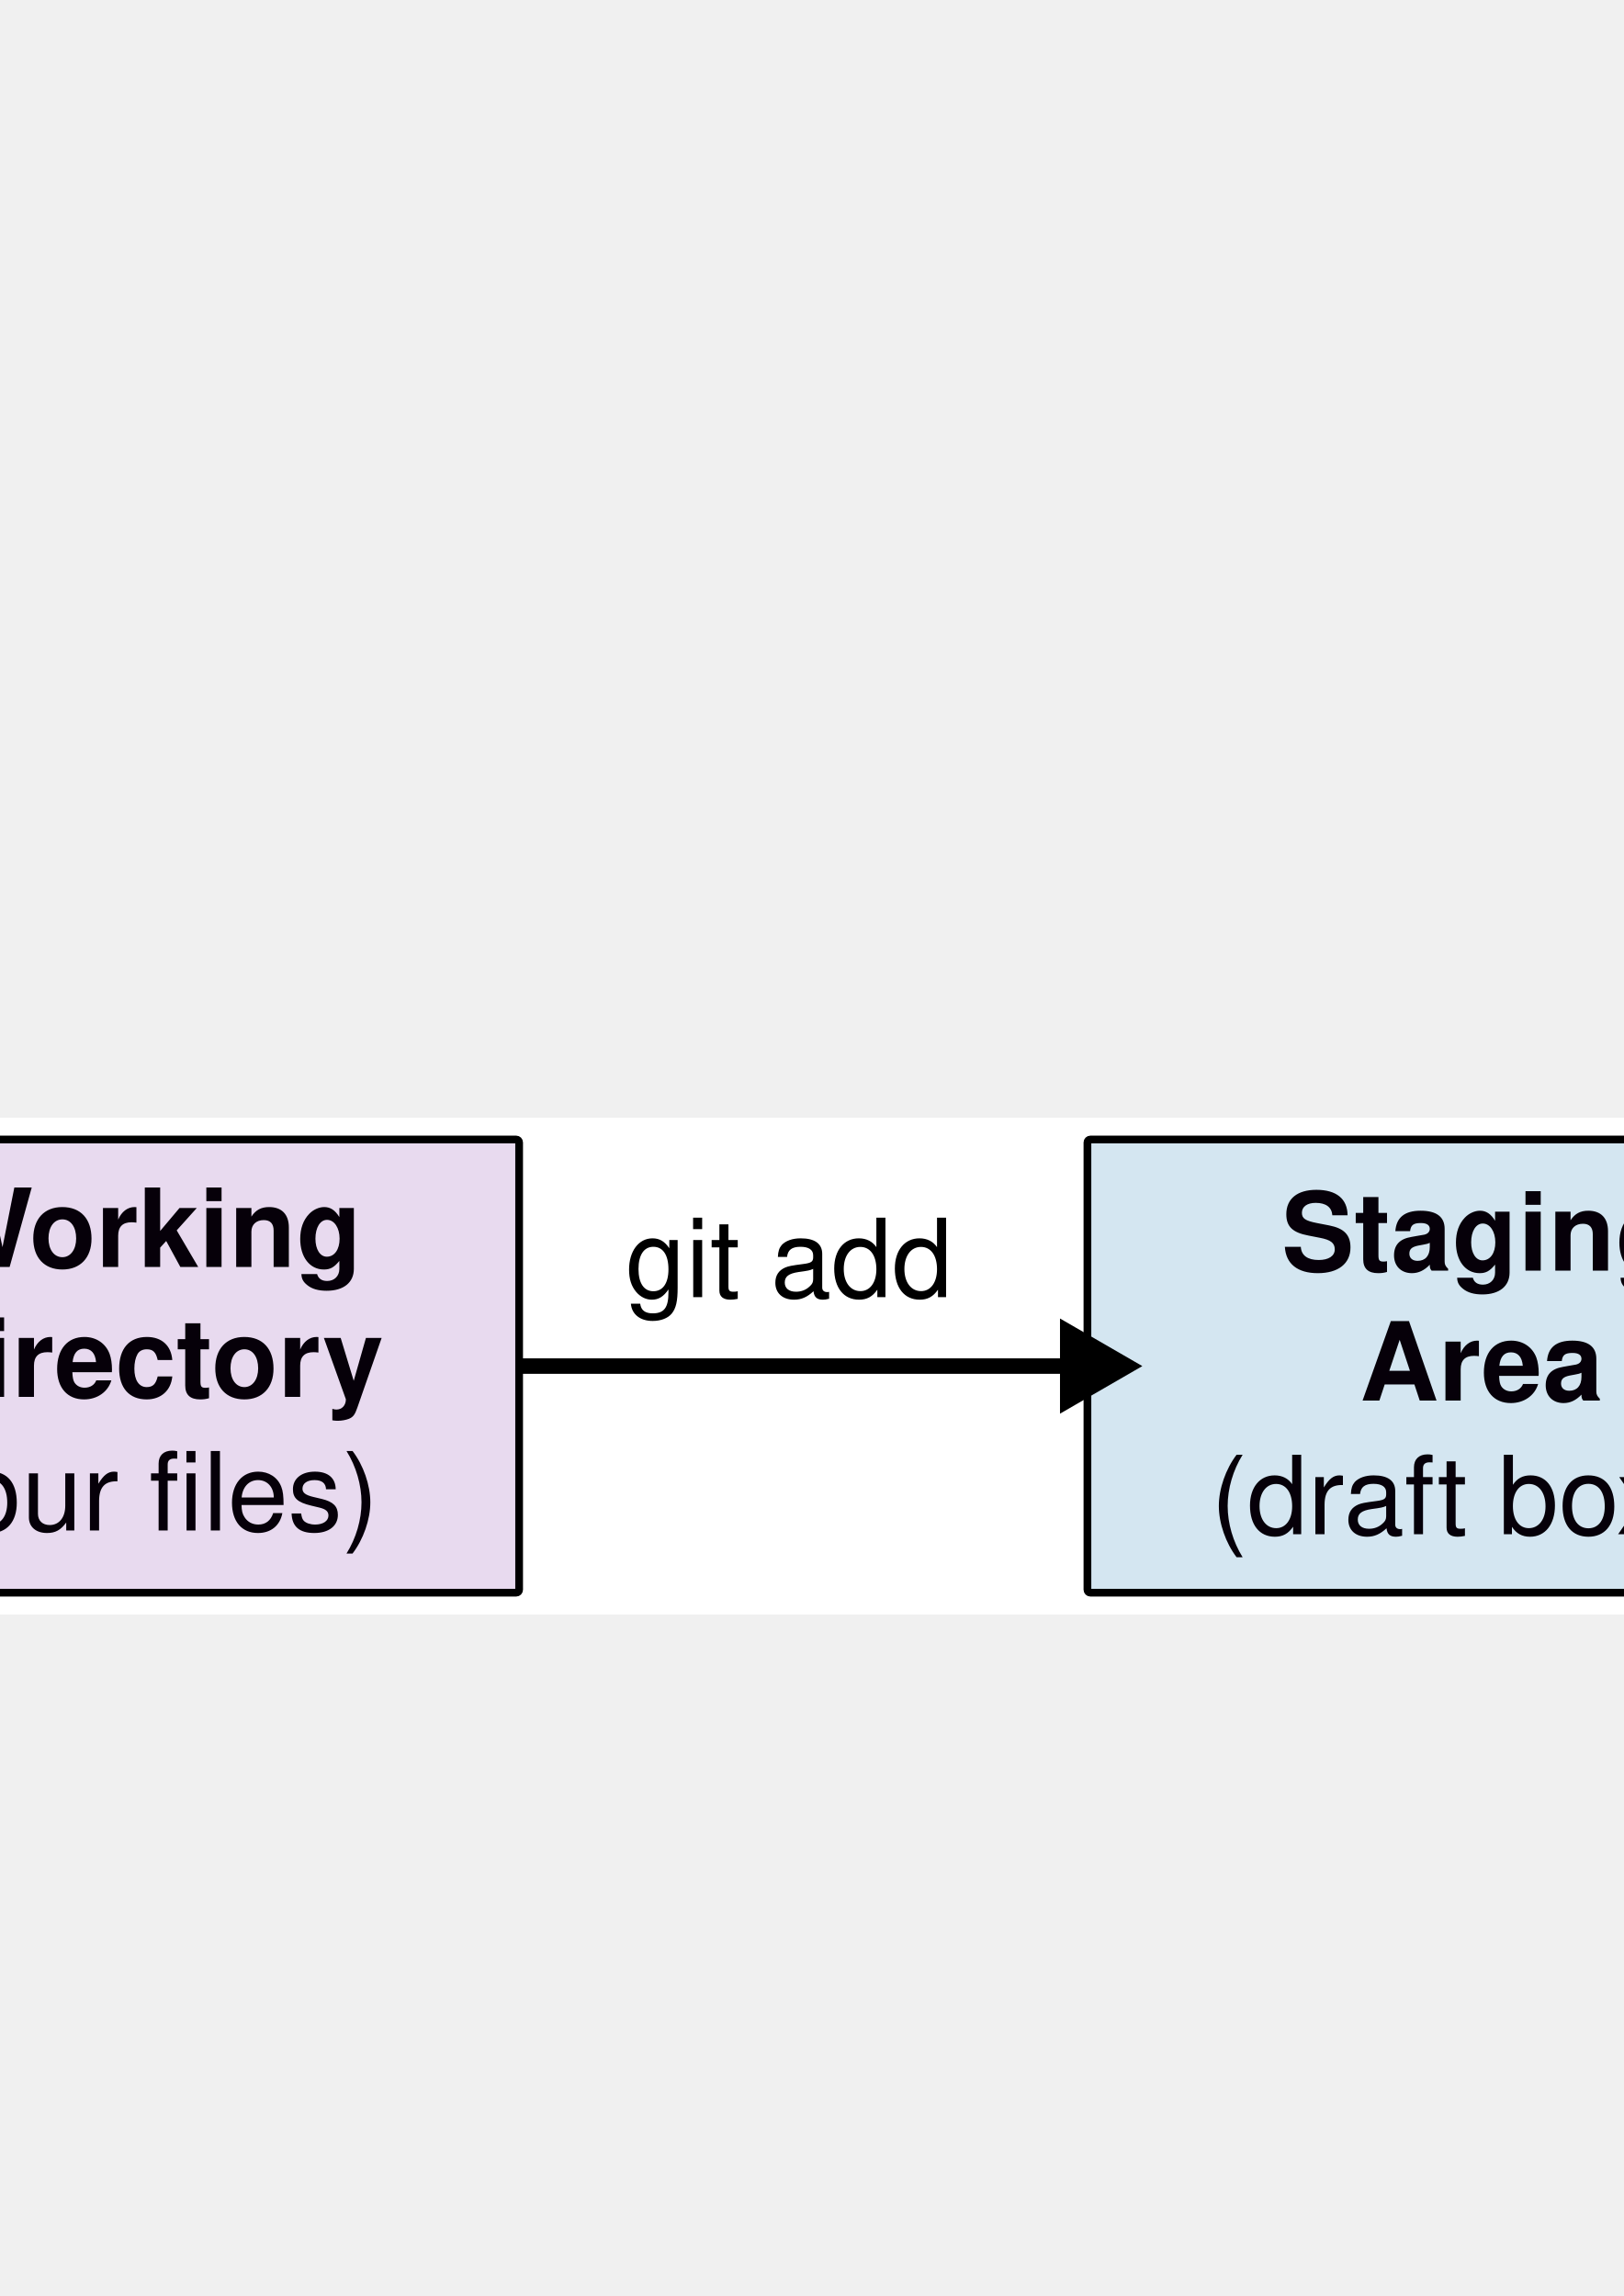
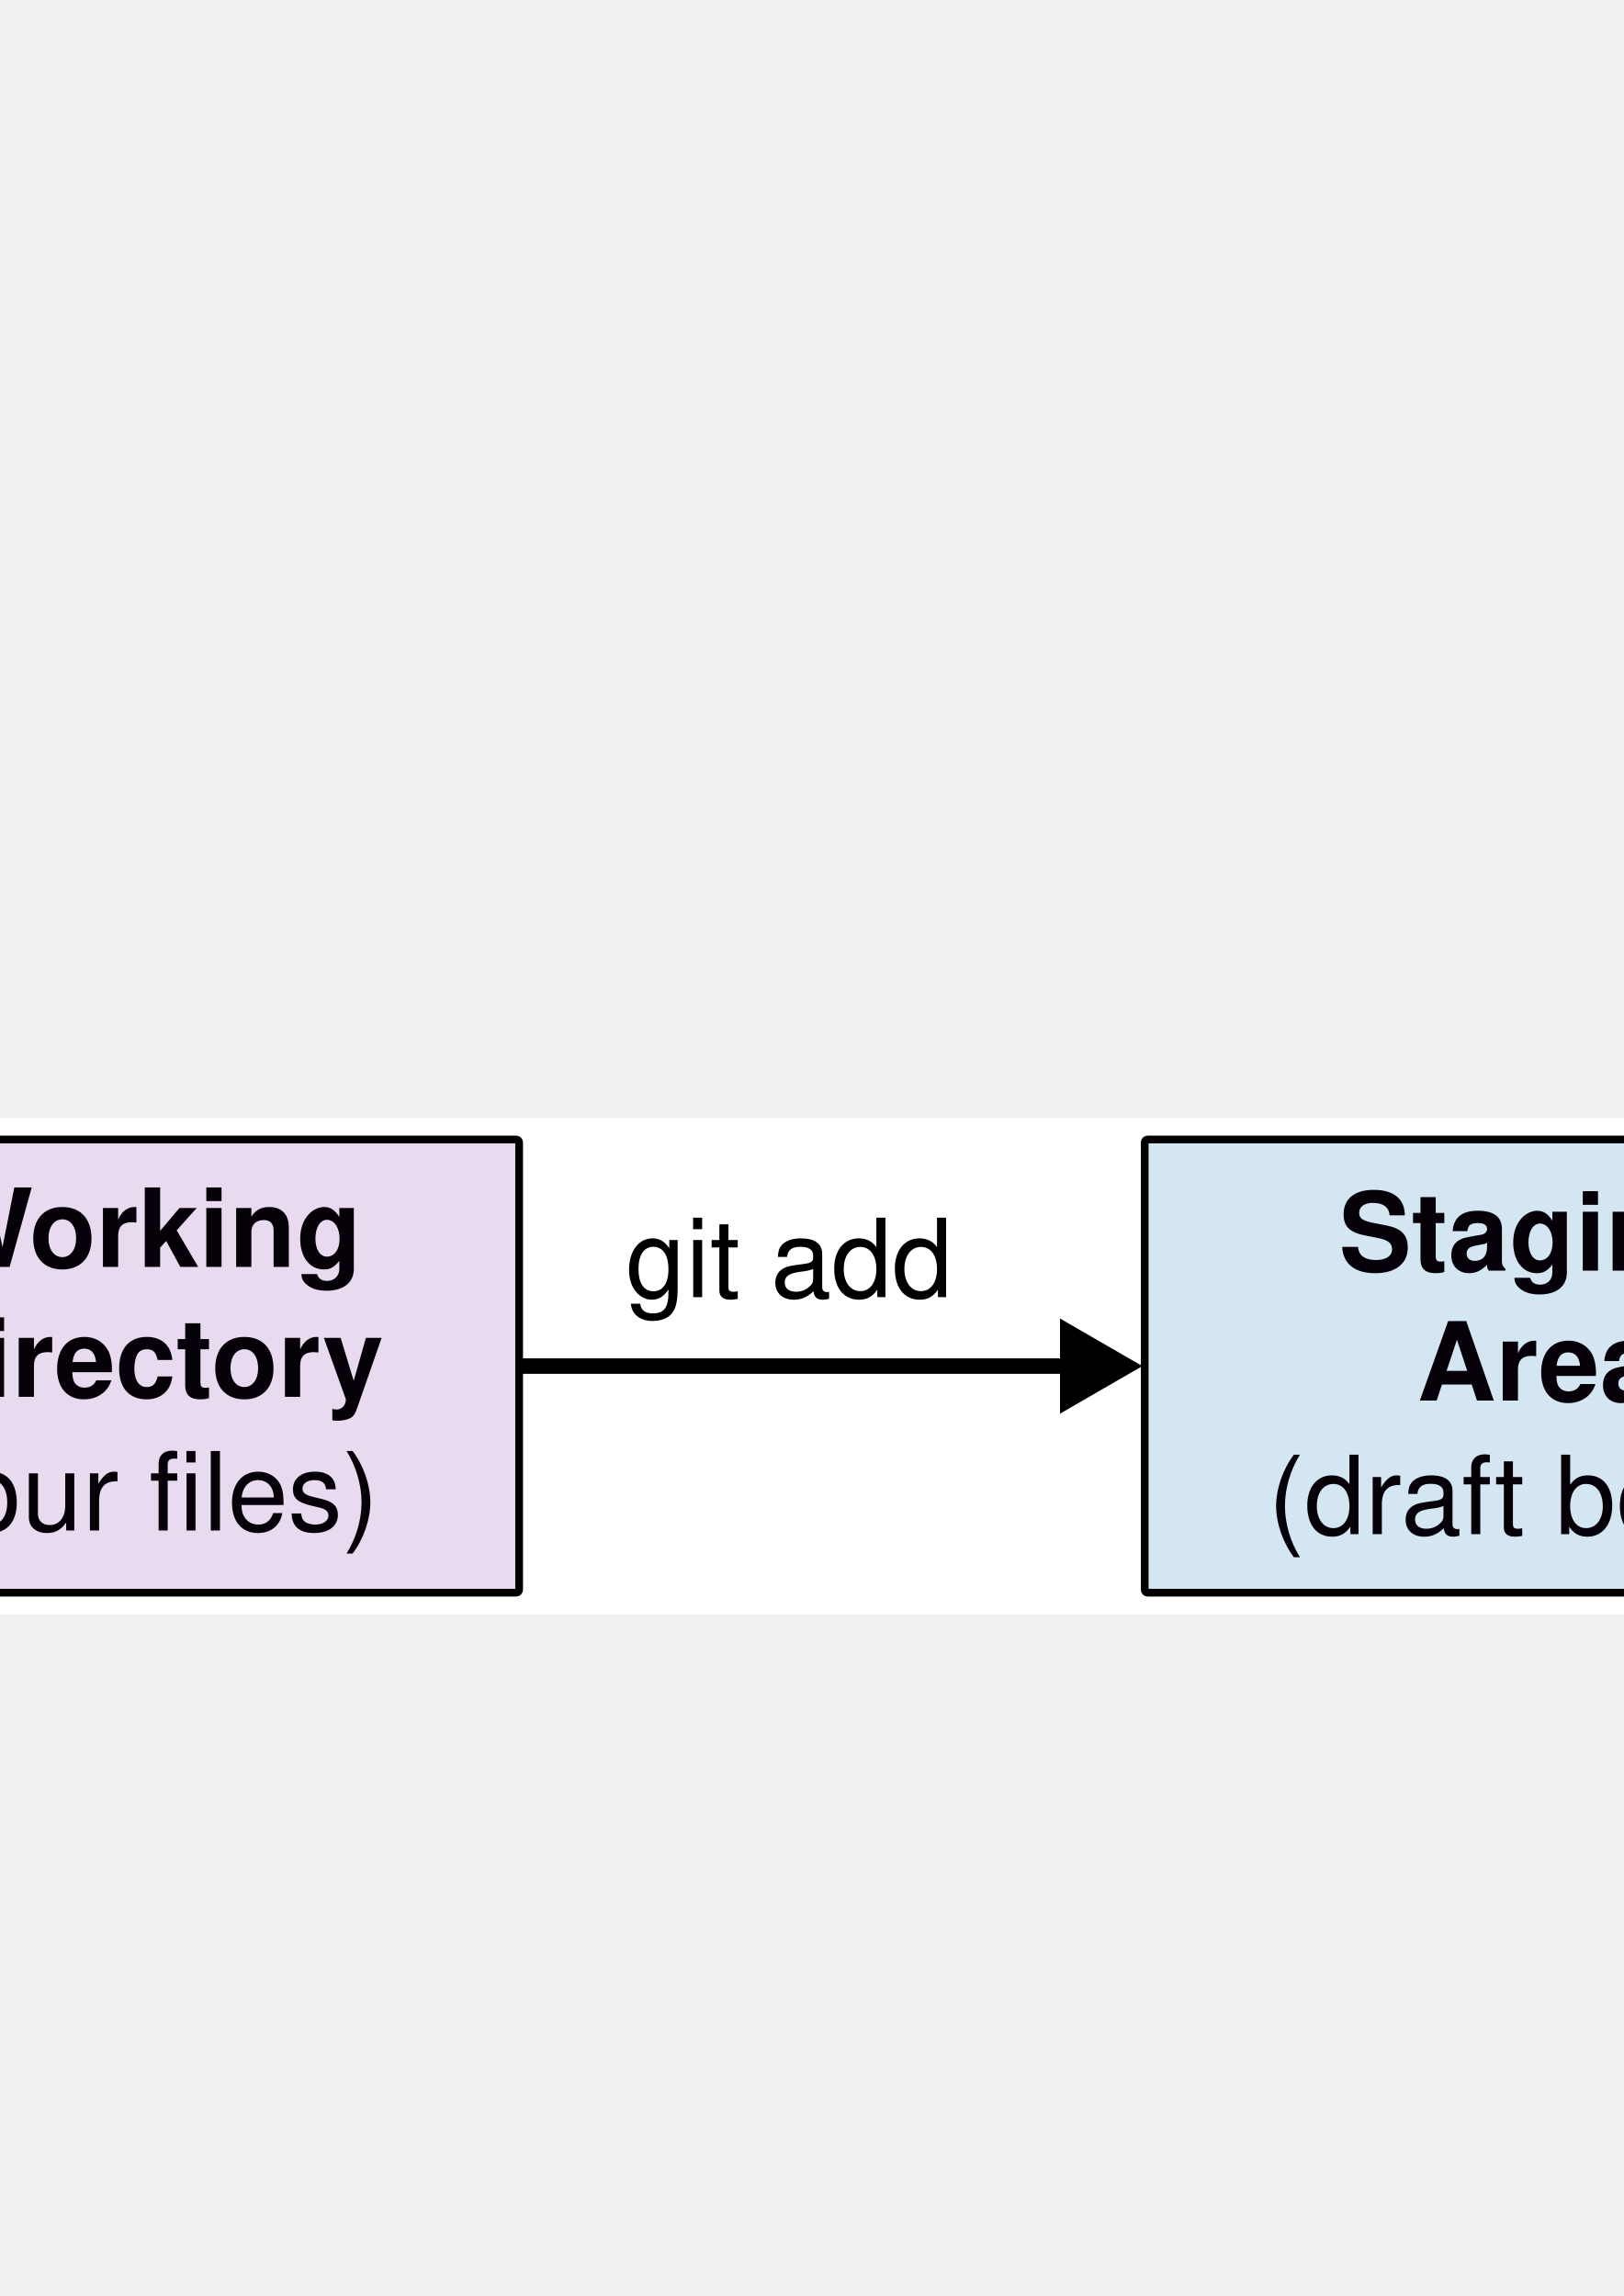
<svg xmlns="http://www.w3.org/2000/svg" width="210mm" height="297mm" viewBox="0 0 210 297" version="1.1" id="svg1" xml:space="preserve">
  <defs id="defs1">
    <marker style="overflow:visible" id="marker16" refX="0" refY="0" orient="auto-start-reverse" markerWidth="1" markerHeight="1" viewBox="0 0 1 1" preserveAspectRatio="xMidYMid">
      <path transform="scale(0.5)" style="fill:context-stroke;fill-rule:evenodd;stroke:context-stroke;stroke-width:1pt" d="M 5.77,0 -2.88,5 V -5 Z" id="path16" />
    </marker>
    <marker style="overflow:visible" id="Triangle" refX="0" refY="0" orient="auto-start-reverse" markerWidth="1" markerHeight="1" viewBox="0 0 1 1" preserveAspectRatio="xMidYMid">
      <path transform="scale(0.5)" style="fill:context-stroke;fill-rule:evenodd;stroke:context-stroke;stroke-width:1pt" d="M 5.77,0 -2.88,5 V -5 Z" id="path135" />
    </marker>
  </defs>
  <g id="layer1">
-     <rect style="fill:#ffffff;fill-opacity:1;stroke:none;stroke-width:6.564;stroke-dasharray:none;stroke-opacity:1" id="rect17" width="454.512" height="64.259" x="-34.48" y="144.582" rx="0.378" ry="0.378" />
-     <g id="g17" transform="translate(0.9307518,0.4897633)">
-       <g id="g11" transform="translate(-22.75418)">
-         <rect style="fill:#e8daef;fill-opacity:1;stroke:#000000;stroke-width:1;stroke-dasharray:none;stroke-opacity:1" id="rect1" width="98.978" height="58.621" x="-10.013" y="146.911" rx="0.378" ry="0.378" />
-         <g id="g3" transform="translate(-104.5796,69.5553)">
-           <text xml:space="preserve" style="font-style:normal;font-variant:normal;font-weight:bold;font-stretch:normal;font-size:14.111px;font-family:'Fira Sans', Helvetica, Arial, sans-serif;-inkscape-font-specification:'Fira Sans, Helvetica, Arial, sans-serif, Bold';font-variant-ligatures:normal;font-variant-caps:normal;font-variant-numeric:normal;font-variant-east-asian:normal;writing-mode:lr-tb;direction:ltr;fill:#060009;fill-opacity:1;stroke:none;stroke-width:0.82;stroke-dasharray:none;stroke-opacity:1" x="117.35" y="93.841" id="text1">
-             <tspan id="tspan1" style="font-style:normal;font-variant:normal;font-weight:bold;font-stretch:normal;font-size:14.111px;font-family:'Fira Sans', Helvetica, Arial, sans-serif;-inkscape-font-specification:'Fira Sans, Helvetica, Arial, sans-serif, Bold';font-variant-ligatures:normal;font-variant-caps:normal;font-variant-numeric:normal;font-variant-east-asian:normal;fill:#060009;fill-opacity:1;stroke:none;stroke-width:0.82" x="117.35" y="93.841">Working </tspan>
-           </text>
-           <text xml:space="preserve" style="font-style:normal;font-variant:normal;font-weight:bold;font-stretch:normal;font-size:14.111px;font-family:'Fira Sans', Helvetica, Arial, sans-serif;-inkscape-font-specification:'Fira Sans, Helvetica, Arial, sans-serif, Bold';font-variant-ligatures:normal;font-variant-caps:normal;font-variant-numeric:normal;font-variant-east-asian:normal;writing-mode:lr-tb;direction:ltr;fill:#060009;fill-opacity:1;stroke:none;stroke-width:0.82;stroke-dasharray:none;stroke-opacity:1" x="113.823" y="110.645" id="text2">
-             <tspan id="tspan2" style="font-style:normal;font-variant:normal;font-weight:bold;font-stretch:normal;font-size:14.111px;font-family:'Fira Sans', Helvetica, Arial, sans-serif;-inkscape-font-specification:'Fira Sans, Helvetica, Arial, sans-serif, Bold';font-variant-ligatures:normal;font-variant-caps:normal;font-variant-numeric:normal;font-variant-east-asian:normal;fill:#060009;fill-opacity:1;stroke:none;stroke-width:0.82" x="113.823" y="110.645">Directory</tspan>
-           </text>
-           <text xml:space="preserve" style="font-style:normal;font-variant:normal;font-weight:normal;font-stretch:normal;font-size:14.111px;font-family:'Fira Sans', Helvetica, Arial, sans-serif;-inkscape-font-specification:'Fira Sans, Helvetica, Arial, sans-serif, Normal';font-variant-ligatures:normal;font-variant-caps:normal;font-variant-numeric:normal;font-variant-east-asian:normal;writing-mode:lr-tb;direction:ltr;fill:#060009;fill-opacity:1;stroke:none;stroke-width:0.82;stroke-dasharray:none;stroke-opacity:1" x="110.083" y="127.929" id="text3">
-             <tspan id="tspan3" style="font-style:normal;font-variant:normal;font-weight:normal;font-stretch:normal;font-size:14.111px;font-family:'Fira Sans', Helvetica, Arial, sans-serif;-inkscape-font-specification:'Fira Sans, Helvetica, Arial, sans-serif, Normal';font-variant-ligatures:normal;font-variant-caps:normal;font-variant-numeric:normal;font-variant-east-asian:normal;fill:#060009;fill-opacity:1;stroke:none;stroke-width:0.82" x="110.083" y="127.929">(your files)</tspan>
-           </text>
-         </g>
-       </g>
-       <g id="g10" transform="translate(33.94024,-0.9795532)">
-         <rect style="fill:#d4e6f1;fill-opacity:1;stroke:#000000;stroke-width:1;stroke-dasharray:none;stroke-opacity:1" id="rect9" width="98.978" height="58.621" x="105.77" y="147.891" rx="0.378" ry="0.378" />
-         <g id="g9" transform="translate(83.79879,81.78255)">
-           <text xml:space="preserve" style="font-style:normal;font-variant:normal;font-weight:bold;font-stretch:normal;font-size:14.111px;font-family:'Fira Sans', Helvetica, Arial, sans-serif;-inkscape-font-specification:'Fira Sans, Helvetica, Arial, sans-serif, Bold';font-variant-ligatures:normal;font-variant-caps:normal;font-variant-numeric:normal;font-variant-east-asian:normal;writing-mode:lr-tb;direction:ltr;fill:#060009;fill-opacity:1;stroke:none;stroke-width:0.82;stroke-dasharray:none;stroke-opacity:1" x="47.055" y="83.073" id="text7">
-             <tspan id="tspan7" style="font-style:normal;font-variant:normal;font-weight:bold;font-stretch:normal;font-size:14.111px;font-family:'Fira Sans', Helvetica, Arial, sans-serif;-inkscape-font-specification:'Fira Sans, Helvetica, Arial, sans-serif, Bold';font-variant-ligatures:normal;font-variant-caps:normal;font-variant-numeric:normal;font-variant-east-asian:normal;fill:#060009;fill-opacity:1;stroke:none;stroke-width:0.82" x="47.055" y="83.073">Staging</tspan>
-           </text>
-           <text xml:space="preserve" style="font-style:normal;font-variant:normal;font-weight:bold;font-stretch:normal;font-size:14.111px;font-family:'Fira Sans', Helvetica, Arial, sans-serif;-inkscape-font-specification:'Fira Sans, Helvetica, Arial, sans-serif, Bold';font-variant-ligatures:normal;font-variant-caps:normal;font-variant-numeric:normal;font-variant-east-asian:normal;writing-mode:lr-tb;direction:ltr;fill:#060009;fill-opacity:1;stroke:none;stroke-width:0.82;stroke-dasharray:none;stroke-opacity:1" x="57.201" y="99.877" id="text8">
-             <tspan id="tspan8" style="font-style:normal;font-variant:normal;font-weight:bold;font-stretch:normal;font-size:14.111px;font-family:'Fira Sans', Helvetica, Arial, sans-serif;-inkscape-font-specification:'Fira Sans, Helvetica, Arial, sans-serif, Bold';font-variant-ligatures:normal;font-variant-caps:normal;font-variant-numeric:normal;font-variant-east-asian:normal;fill:#060009;fill-opacity:1;stroke:none;stroke-width:0.82" x="57.201" y="99.877">Area</tspan>
-           </text>
-           <text xml:space="preserve" style="font-style:normal;font-variant:normal;font-weight:normal;font-stretch:normal;font-size:14.111px;font-family:'Fira Sans', Helvetica, Arial, sans-serif;-inkscape-font-specification:'Fira Sans, Helvetica, Arial, sans-serif, Normal';font-variant-ligatures:normal;font-variant-caps:normal;font-variant-numeric:normal;font-variant-east-asian:normal;writing-mode:lr-tb;direction:ltr;fill:#060009;fill-opacity:1;stroke:none;stroke-width:0.82;stroke-dasharray:none;stroke-opacity:1" x="37.939" y="117.162" id="text9">
-             <tspan id="tspan9" style="font-style:normal;font-variant:normal;font-weight:normal;font-stretch:normal;font-size:14.111px;font-family:'Fira Sans', Helvetica, Arial, sans-serif;-inkscape-font-specification:'Fira Sans, Helvetica, Arial, sans-serif, Normal';font-variant-ligatures:normal;font-variant-caps:normal;font-variant-numeric:normal;font-variant-east-asian:normal;fill:#060009;fill-opacity:1;stroke:none;stroke-width:0.82" x="37.939" y="117.162">(draft box)</tspan>
-           </text>
-         </g>
-       </g>
-       <g id="g14" transform="translate(71.43754)">
-         <rect style="fill:#c1ffc1;fill-opacity:1;stroke:#000000;stroke-width:1;stroke-dasharray:none;stroke-opacity:1" id="rect11" width="98.978" height="58.621" x="246.042" y="146.911" rx="0.378" ry="0.378" />
-         <text xml:space="preserve" style="font-style:normal;font-variant:normal;font-weight:bold;font-stretch:normal;font-size:14.111px;font-family:'Fira Sans', Helvetica, Arial, sans-serif;-inkscape-font-specification:'Fira Sans, Helvetica, Arial, sans-serif, Bold';font-variant-ligatures:normal;font-variant-caps:normal;font-variant-numeric:normal;font-variant-east-asian:normal;writing-mode:lr-tb;direction:ltr;fill:#060009;fill-opacity:1;stroke:none;stroke-width:0.82;stroke-dasharray:none;stroke-opacity:1" x="259.999" y="163.876" id="text11">
-           <tspan id="tspan11" style="font-style:normal;font-variant:normal;font-weight:bold;font-stretch:normal;font-size:14.111px;font-family:'Fira Sans', Helvetica, Arial, sans-serif;-inkscape-font-specification:'Fira Sans, Helvetica, Arial, sans-serif, Bold';font-variant-ligatures:normal;font-variant-caps:normal;font-variant-numeric:normal;font-variant-east-asian:normal;fill:#060009;fill-opacity:1;stroke:none;stroke-width:0.82" x="259.999" y="163.876">Repository</tspan>
-         </text>
-         <text xml:space="preserve" style="font-style:normal;font-variant:normal;font-weight:bold;font-stretch:normal;font-size:14.111px;font-family:'Fira Sans', Helvetica, Arial, sans-serif;-inkscape-font-specification:'Fira Sans, Helvetica, Arial, sans-serif, Bold';font-variant-ligatures:normal;font-variant-caps:normal;font-variant-numeric:normal;font-variant-east-asian:normal;writing-mode:lr-tb;direction:ltr;fill:#060009;fill-opacity:1;stroke:none;stroke-width:0.82;stroke-dasharray:none;stroke-opacity:1" x="277.073" y="180.68" id="text12">
-           <tspan id="tspan12" style="font-style:normal;font-variant:normal;font-weight:bold;font-stretch:normal;font-size:14.111px;font-family:'Fira Sans', Helvetica, Arial, sans-serif;-inkscape-font-specification:'Fira Sans, Helvetica, Arial, sans-serif, Bold';font-variant-ligatures:normal;font-variant-caps:normal;font-variant-numeric:normal;font-variant-east-asian:normal;fill:#060009;fill-opacity:1;stroke:none;stroke-width:0.82" x="277.073" y="180.68">(.git/)</tspan>
-         </text>
-         <text xml:space="preserve" style="font-style:normal;font-variant:normal;font-weight:normal;font-stretch:normal;font-size:14.111px;font-family:'Fira Sans', Helvetica, Arial, sans-serif;-inkscape-font-specification:'Fira Sans, Helvetica, Arial, sans-serif, Normal';font-variant-ligatures:normal;font-variant-caps:normal;font-variant-numeric:normal;font-variant-east-asian:normal;writing-mode:lr-tb;direction:ltr;fill:#060009;fill-opacity:1;stroke:none;stroke-width:0.82;stroke-dasharray:none;stroke-opacity:1" x="268.896" y="197.965" id="text13">
-           <tspan id="tspan13" style="font-style:normal;font-variant:normal;font-weight:normal;font-stretch:normal;font-size:14.111px;font-family:'Fira Sans', Helvetica, Arial, sans-serif;-inkscape-font-specification:'Fira Sans, Helvetica, Arial, sans-serif, Normal';font-variant-ligatures:normal;font-variant-caps:normal;font-variant-numeric:normal;font-variant-east-asian:normal;fill:#060009;fill-opacity:1;stroke:none;stroke-width:0.82" x="268.896" y="197.965">(history)</tspan>
-         </text>
-       </g>
-       <path style="fill:none;fill-rule:evenodd;stroke:#000000;stroke-width:2;stroke-linecap:butt;stroke-linejoin:miter;stroke-dasharray:none;stroke-opacity:1;marker-end:url(#marker16)" d="m 66.211,176.221 73.499,0" id="path14" />
-       <path style="fill:none;fill-rule:evenodd;stroke:#000000;stroke-width:2;stroke-linecap:butt;stroke-linejoin:miter;stroke-dasharray:none;stroke-opacity:1;marker-end:url(#Triangle)" d="m 238.688,176.221 78.791,0" id="path15" />
-       <text xml:space="preserve" style="font-style:normal;font-variant:normal;font-weight:normal;font-stretch:normal;font-size:14.111px;font-family:'Fira Sans', Helvetica, Arial, sans-serif;-inkscape-font-specification:'Fira Sans, Helvetica, Arial, sans-serif, Normal';font-variant-ligatures:normal;font-variant-caps:normal;font-variant-numeric:normal;font-variant-east-asian:normal;writing-mode:lr-tb;direction:ltr;fill:#000000;fill-opacity:1;stroke:none;stroke-width:2;stroke-dasharray:none;stroke-opacity:1" x="79.928" y="167.307" id="text16">
-         <tspan id="tspan16" style="fill:#000000;fill-opacity:1;stroke:none;stroke-width:2" x="79.928" y="167.307">git add</tspan>
-       </text>
-       <text xml:space="preserve" style="font-style:normal;font-variant:normal;font-weight:normal;font-stretch:normal;font-size:14.111px;font-family:'Fira Sans', Helvetica, Arial, sans-serif;-inkscape-font-specification:'Fira Sans, Helvetica, Arial, sans-serif, Normal';font-variant-ligatures:normal;font-variant-caps:normal;font-variant-numeric:normal;font-variant-east-asian:normal;writing-mode:lr-tb;direction:ltr;fill:#000000;fill-opacity:1;stroke:none;stroke-width:2;stroke-dasharray:none;stroke-opacity:1" x="244.904" y="167.307" id="text17">
-         <tspan id="tspan17" style="fill:#000000;fill-opacity:1;stroke:none;stroke-width:2" x="244.904" y="167.307">git commit</tspan>
-       </text>
-     </g>
+     <rect style="fill:#ffffff;fill-opacity:1;stroke:none;stroke-width:6.674;stroke-dasharray:none;stroke-opacity:1" id="rect17" width="469.921" height="64.259" x="-34.48" y="144.582" rx="0.378" ry="0.378" />
+     <rect style="fill:#e8daef;fill-opacity:1;stroke:#000000;stroke-width:1;stroke-dasharray:none;stroke-opacity:1" id="rect1" width="98.978" height="58.621" x="-31.837" y="147.401" rx="0.378" ry="0.378" />
+     <text xml:space="preserve" style="font-style:normal;font-variant:normal;font-weight:bold;font-stretch:normal;font-size:14.111px;font-family:'Fira Sans', Helvetica, Arial, sans-serif;-inkscape-font-specification:'Fira Sans, Helvetica, Arial, sans-serif, Bold';font-variant-ligatures:normal;font-variant-caps:normal;font-variant-numeric:normal;font-variant-east-asian:normal;writing-mode:lr-tb;direction:ltr;fill:#060009;fill-opacity:1;stroke:none;stroke-width:0.82;stroke-dasharray:none;stroke-opacity:1" x="-9.053" y="163.886" id="text1">
+       <tspan id="tspan1" style="font-style:normal;font-variant:normal;font-weight:bold;font-stretch:normal;font-size:14.111px;font-family:'Fira Sans', Helvetica, Arial, sans-serif;-inkscape-font-specification:'Fira Sans, Helvetica, Arial, sans-serif, Bold';font-variant-ligatures:normal;font-variant-caps:normal;font-variant-numeric:normal;font-variant-east-asian:normal;fill:#060009;fill-opacity:1;stroke:none;stroke-width:0.82" x="-9.053" y="163.886">Working </tspan>
+     </text>
+     <text xml:space="preserve" style="font-style:normal;font-variant:normal;font-weight:bold;font-stretch:normal;font-size:14.111px;font-family:'Fira Sans', Helvetica, Arial, sans-serif;-inkscape-font-specification:'Fira Sans, Helvetica, Arial, sans-serif, Bold';font-variant-ligatures:normal;font-variant-caps:normal;font-variant-numeric:normal;font-variant-east-asian:normal;writing-mode:lr-tb;direction:ltr;fill:#060009;fill-opacity:1;stroke:none;stroke-width:0.82;stroke-dasharray:none;stroke-opacity:1" x="-12.581" y="180.69" id="text2">
+       <tspan id="tspan2" style="font-style:normal;font-variant:normal;font-weight:bold;font-stretch:normal;font-size:14.111px;font-family:'Fira Sans', Helvetica, Arial, sans-serif;-inkscape-font-specification:'Fira Sans, Helvetica, Arial, sans-serif, Bold';font-variant-ligatures:normal;font-variant-caps:normal;font-variant-numeric:normal;font-variant-east-asian:normal;fill:#060009;fill-opacity:1;stroke:none;stroke-width:0.82" x="-12.581" y="180.69">Directory</tspan>
+     </text>
+     <text xml:space="preserve" style="font-style:normal;font-variant:normal;font-weight:normal;font-stretch:normal;font-size:14.111px;font-family:'Fira Sans', Helvetica, Arial, sans-serif;-inkscape-font-specification:'Fira Sans, Helvetica, Arial, sans-serif, Normal';font-variant-ligatures:normal;font-variant-caps:normal;font-variant-numeric:normal;font-variant-east-asian:normal;writing-mode:lr-tb;direction:ltr;fill:#060009;fill-opacity:1;stroke:none;stroke-width:0.82;stroke-dasharray:none;stroke-opacity:1" x="-16.32" y="197.974" id="text3">
+       <tspan id="tspan3" style="font-style:normal;font-variant:normal;font-weight:normal;font-stretch:normal;font-size:14.111px;font-family:'Fira Sans', Helvetica, Arial, sans-serif;-inkscape-font-specification:'Fira Sans, Helvetica, Arial, sans-serif, Normal';font-variant-ligatures:normal;font-variant-caps:normal;font-variant-numeric:normal;font-variant-east-asian:normal;fill:#060009;fill-opacity:1;stroke:none;stroke-width:0.82" x="-16.32" y="197.974">(your files)</tspan>
+     </text>
+     <rect style="fill:#d4e6f1;fill-opacity:1;stroke:#000000;stroke-width:1;stroke-dasharray:none;stroke-opacity:1" id="rect9" width="98.978" height="58.621" x="148.049" y="147.401" rx="0.378" ry="0.378" />
+     <text xml:space="preserve" style="font-style:normal;font-variant:normal;font-weight:bold;font-stretch:normal;font-size:14.111px;font-family:'Fira Sans', Helvetica, Arial, sans-serif;-inkscape-font-specification:'Fira Sans, Helvetica, Arial, sans-serif, Bold';font-variant-ligatures:normal;font-variant-caps:normal;font-variant-numeric:normal;font-variant-east-asian:normal;writing-mode:lr-tb;direction:ltr;fill:#060009;fill-opacity:1;stroke:none;stroke-width:0.82;stroke-dasharray:none;stroke-opacity:1" x="173.133" y="164.366" id="text7">
+       <tspan id="tspan7" style="font-style:normal;font-variant:normal;font-weight:bold;font-stretch:normal;font-size:14.111px;font-family:'Fira Sans', Helvetica, Arial, sans-serif;-inkscape-font-specification:'Fira Sans, Helvetica, Arial, sans-serif, Bold';font-variant-ligatures:normal;font-variant-caps:normal;font-variant-numeric:normal;font-variant-east-asian:normal;fill:#060009;fill-opacity:1;stroke:none;stroke-width:0.82" x="173.133" y="164.366">Staging</tspan>
+     </text>
+     <text xml:space="preserve" style="font-style:normal;font-variant:normal;font-weight:bold;font-stretch:normal;font-size:14.111px;font-family:'Fira Sans', Helvetica, Arial, sans-serif;-inkscape-font-specification:'Fira Sans, Helvetica, Arial, sans-serif, Bold';font-variant-ligatures:normal;font-variant-caps:normal;font-variant-numeric:normal;font-variant-east-asian:normal;writing-mode:lr-tb;direction:ltr;fill:#060009;fill-opacity:1;stroke:none;stroke-width:0.82;stroke-dasharray:none;stroke-opacity:1" x="183.279" y="181.17" id="text8">
+       <tspan id="tspan8" style="font-style:normal;font-variant:normal;font-weight:bold;font-stretch:normal;font-size:14.111px;font-family:'Fira Sans', Helvetica, Arial, sans-serif;-inkscape-font-specification:'Fira Sans, Helvetica, Arial, sans-serif, Bold';font-variant-ligatures:normal;font-variant-caps:normal;font-variant-numeric:normal;font-variant-east-asian:normal;fill:#060009;fill-opacity:1;stroke:none;stroke-width:0.82" x="183.279" y="181.17">Area</tspan>
+     </text>
+     <text xml:space="preserve" style="font-style:normal;font-variant:normal;font-weight:normal;font-stretch:normal;font-size:14.111px;font-family:'Fira Sans', Helvetica, Arial, sans-serif;-inkscape-font-specification:'Fira Sans, Helvetica, Arial, sans-serif, Normal';font-variant-ligatures:normal;font-variant-caps:normal;font-variant-numeric:normal;font-variant-east-asian:normal;writing-mode:lr-tb;direction:ltr;fill:#060009;fill-opacity:1;stroke:none;stroke-width:0.82;stroke-dasharray:none;stroke-opacity:1" x="164.017" y="198.454" id="text9">
+       <tspan id="tspan9" style="font-style:normal;font-variant:normal;font-weight:normal;font-stretch:normal;font-size:14.111px;font-family:'Fira Sans', Helvetica, Arial, sans-serif;-inkscape-font-specification:'Fira Sans, Helvetica, Arial, sans-serif, Normal';font-variant-ligatures:normal;font-variant-caps:normal;font-variant-numeric:normal;font-variant-east-asian:normal;fill:#060009;fill-opacity:1;stroke:none;stroke-width:0.82" x="164.017" y="198.454">(draft box)</tspan>
+     </text>
+     <rect style="fill:#c1ffc1;fill-opacity:1;stroke:#000000;stroke-width:1;stroke-dasharray:none;stroke-opacity:1" id="rect11" width="98.978" height="58.621" x="333.227" y="147.401" rx="0.378" ry="0.378" />
+     <text xml:space="preserve" style="font-style:normal;font-variant:normal;font-weight:bold;font-stretch:normal;font-size:14.111px;font-family:'Fira Sans', Helvetica, Arial, sans-serif;-inkscape-font-specification:'Fira Sans, Helvetica, Arial, sans-serif, Bold';font-variant-ligatures:normal;font-variant-caps:normal;font-variant-numeric:normal;font-variant-east-asian:normal;writing-mode:lr-tb;direction:ltr;fill:#060009;fill-opacity:1;stroke:none;stroke-width:0.82;stroke-dasharray:none;stroke-opacity:1" x="347.184" y="164.366" id="text11">
+       <tspan id="tspan11" style="font-style:normal;font-variant:normal;font-weight:bold;font-stretch:normal;font-size:14.111px;font-family:'Fira Sans', Helvetica, Arial, sans-serif;-inkscape-font-specification:'Fira Sans, Helvetica, Arial, sans-serif, Bold';font-variant-ligatures:normal;font-variant-caps:normal;font-variant-numeric:normal;font-variant-east-asian:normal;fill:#060009;fill-opacity:1;stroke:none;stroke-width:0.82" x="347.184" y="164.366">Repository</tspan>
+     </text>
+     <text xml:space="preserve" style="font-style:normal;font-variant:normal;font-weight:bold;font-stretch:normal;font-size:14.111px;font-family:'Fira Sans', Helvetica, Arial, sans-serif;-inkscape-font-specification:'Fira Sans, Helvetica, Arial, sans-serif, Bold';font-variant-ligatures:normal;font-variant-caps:normal;font-variant-numeric:normal;font-variant-east-asian:normal;writing-mode:lr-tb;direction:ltr;fill:#060009;fill-opacity:1;stroke:none;stroke-width:0.82;stroke-dasharray:none;stroke-opacity:1" x="364.259" y="181.17" id="text12">
+       <tspan id="tspan12" style="font-style:normal;font-variant:normal;font-weight:bold;font-stretch:normal;font-size:14.111px;font-family:'Fira Sans', Helvetica, Arial, sans-serif;-inkscape-font-specification:'Fira Sans, Helvetica, Arial, sans-serif, Bold';font-variant-ligatures:normal;font-variant-caps:normal;font-variant-numeric:normal;font-variant-east-asian:normal;fill:#060009;fill-opacity:1;stroke:none;stroke-width:0.82" x="364.259" y="181.17">(.git/)</tspan>
+     </text>
+     <text xml:space="preserve" style="font-style:normal;font-variant:normal;font-weight:normal;font-stretch:normal;font-size:14.111px;font-family:'Fira Sans', Helvetica, Arial, sans-serif;-inkscape-font-specification:'Fira Sans, Helvetica, Arial, sans-serif, Normal';font-variant-ligatures:normal;font-variant-caps:normal;font-variant-numeric:normal;font-variant-east-asian:normal;writing-mode:lr-tb;direction:ltr;fill:#060009;fill-opacity:1;stroke:none;stroke-width:0.82;stroke-dasharray:none;stroke-opacity:1" x="356.081" y="198.454" id="text13">
+       <tspan id="tspan13" style="font-style:normal;font-variant:normal;font-weight:normal;font-stretch:normal;font-size:14.111px;font-family:'Fira Sans', Helvetica, Arial, sans-serif;-inkscape-font-specification:'Fira Sans, Helvetica, Arial, sans-serif, Normal';font-variant-ligatures:normal;font-variant-caps:normal;font-variant-numeric:normal;font-variant-east-asian:normal;fill:#060009;fill-opacity:1;stroke:none;stroke-width:0.82" x="356.081" y="198.454">(history)</tspan>
+     </text>
+     <path style="fill:none;fill-rule:evenodd;stroke:#000000;stroke-width:2;stroke-linecap:butt;stroke-linejoin:miter;stroke-dasharray:none;stroke-opacity:1;marker-end:url(#marker16)" d="m 67.142,176.711 h 73.499" id="path14" />
+     <path style="fill:none;fill-rule:evenodd;stroke:#000000;stroke-width:2;stroke-linecap:butt;stroke-linejoin:miter;stroke-dasharray:none;stroke-opacity:1;marker-end:url(#Triangle)" d="m 247.027,176.711 h 78.791" id="path15" />
+     <text xml:space="preserve" style="font-style:normal;font-variant:normal;font-weight:normal;font-stretch:normal;font-size:14.111px;font-family:'Fira Sans', Helvetica, Arial, sans-serif;-inkscape-font-specification:'Fira Sans, Helvetica, Arial, sans-serif, Normal';font-variant-ligatures:normal;font-variant-caps:normal;font-variant-numeric:normal;font-variant-east-asian:normal;writing-mode:lr-tb;direction:ltr;fill:#000000;fill-opacity:1;stroke:none;stroke-width:2;stroke-dasharray:none;stroke-opacity:1" x="80.859" y="167.797" id="text16">
+       <tspan id="tspan16" style="fill:#000000;fill-opacity:1;stroke:none;stroke-width:2" x="80.859" y="167.797">git add</tspan>
+     </text>
+     <text xml:space="preserve" style="font-style:normal;font-variant:normal;font-weight:normal;font-stretch:normal;font-size:14.111px;font-family:'Fira Sans', Helvetica, Arial, sans-serif;-inkscape-font-specification:'Fira Sans, Helvetica, Arial, sans-serif, Normal';font-variant-ligatures:normal;font-variant-caps:normal;font-variant-numeric:normal;font-variant-east-asian:normal;writing-mode:lr-tb;direction:ltr;fill:#000000;fill-opacity:1;stroke:none;stroke-width:2;stroke-dasharray:none;stroke-opacity:1" x="253.243" y="167.797" id="text17">
+       <tspan id="tspan17" style="fill:#000000;fill-opacity:1;stroke:none;stroke-width:2" x="253.243" y="167.797">git commit</tspan>
+     </text>
  </g>
</svg>
